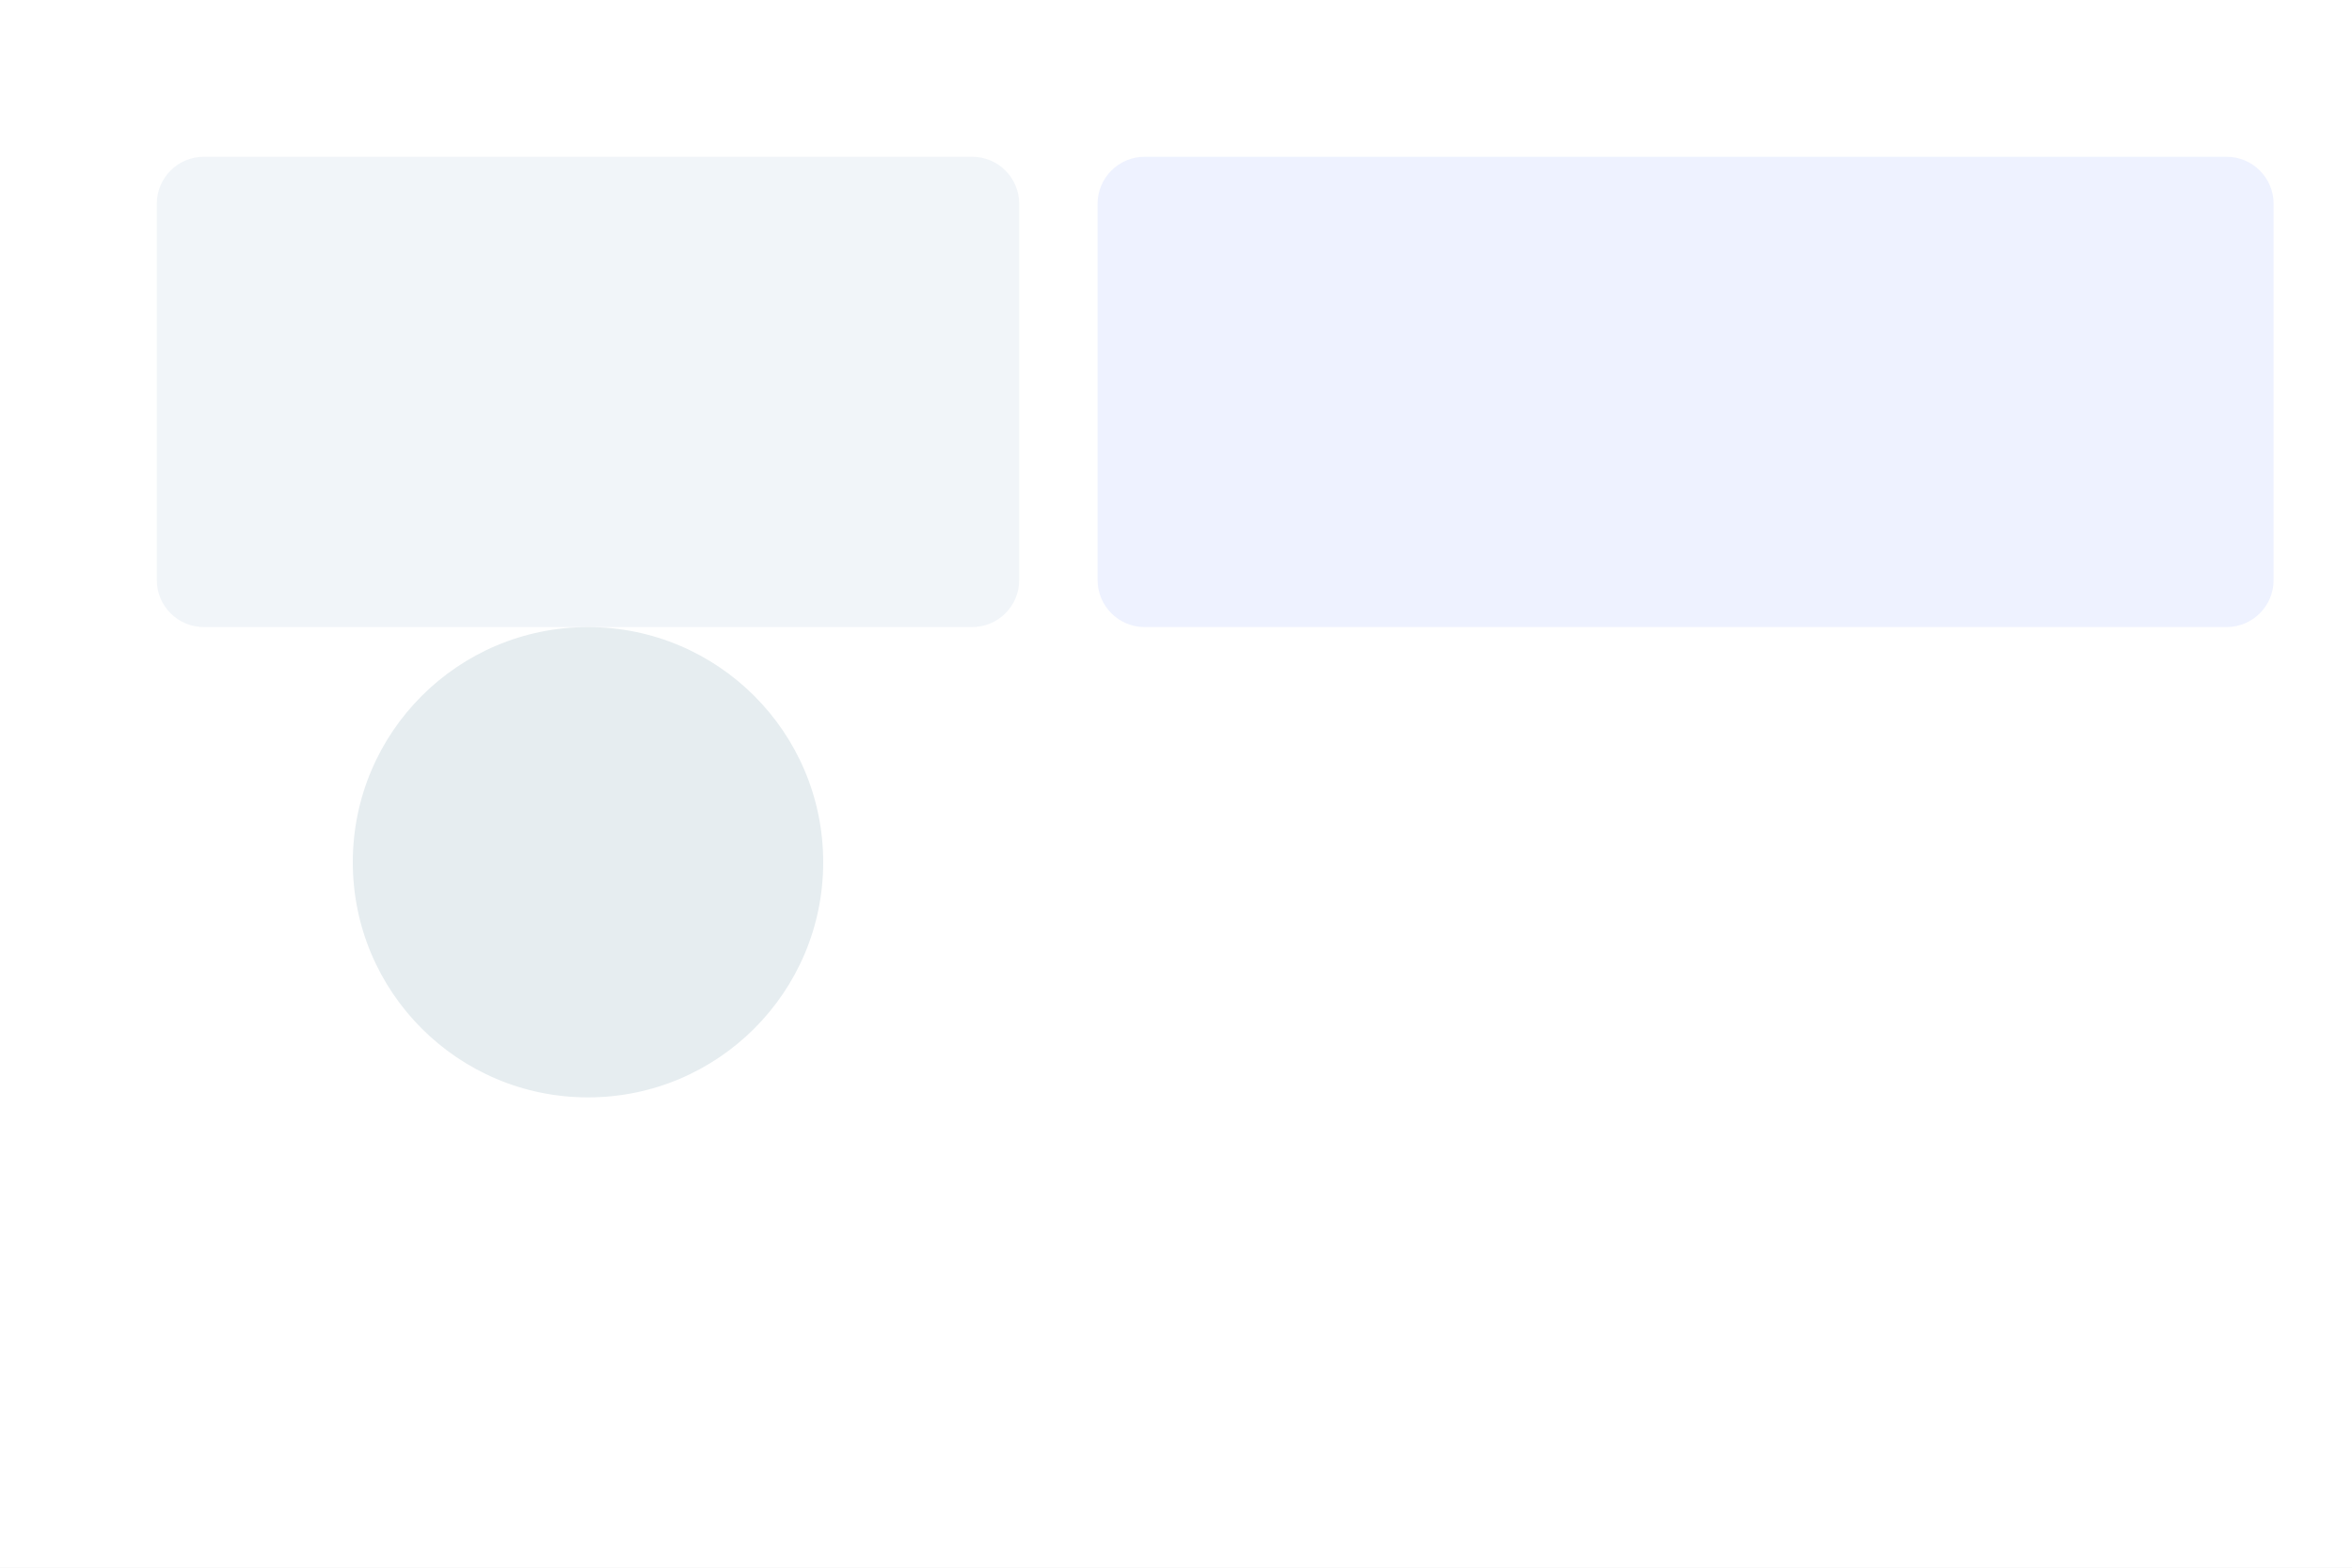
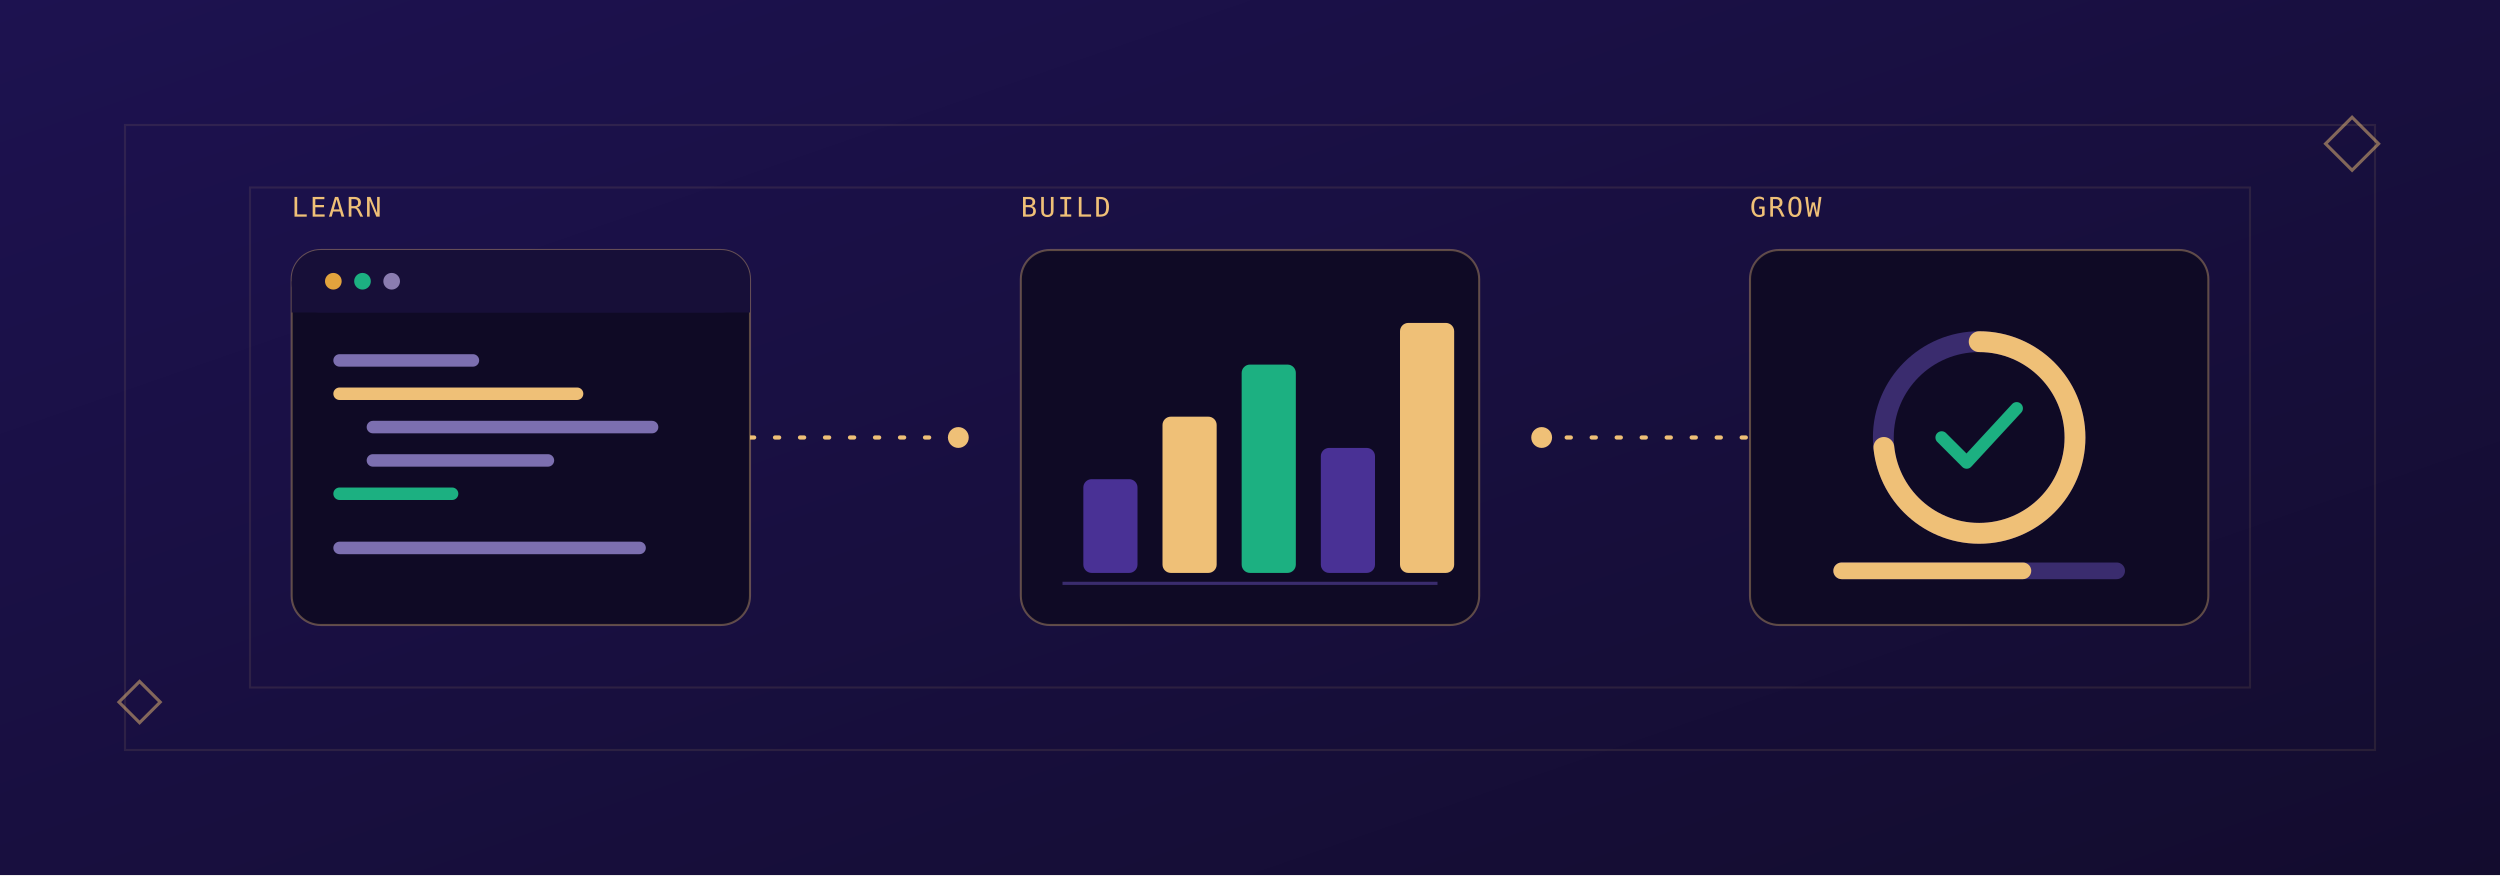
- <svg xmlns="http://www.w3.org/2000/svg" viewBox="0 0 600 400">
-   <rect width="100%" height="100%" fill="#fff" />
-   <g transform="translate(40,40)">
-     <rect width="220" height="120" rx="12" fill="#f1f5f9" />
-     <rect x="240" y="0" width="300" height="120" rx="12" fill="#eef2ff" />
-     <circle cx="110" cy="180" r="60" fill="#e6edf0" />
+ <svg xmlns="http://www.w3.org/2000/svg" viewBox="0 0 1200 420" role="img" aria-labelledby="aboutTitle">
+   <defs>
+     <linearGradient id="aboutBg" x1="0" y1="0" x2="1" y2="1">
+       <stop offset="0%" stop-color="#1D1250" />
+       <stop offset="100%" stop-color="#130C2E" />
+     </linearGradient>
+   </defs>
+   <rect width="1200" height="420" fill="url(#aboutBg)" />
+   <g stroke="#EFC077" stroke-opacity="0.1" fill="none" stroke-width="1">
+     <rect x="60" y="60" width="1080" height="300" />
+     <rect x="120" y="90" width="960" height="240" />
+   </g>
+   <path d="M300 210 H460 M740 210 H900" stroke="#EFC077" stroke-width="2" fill="none" stroke-linecap="round" stroke-dasharray="2 10" />
+   <circle cx="300" cy="210" r="5" fill="#EFC077" />
+   <circle cx="460" cy="210" r="5" fill="#EFC077" />
+   <circle cx="740" cy="210" r="5" fill="#EFC077" />
+   <circle cx="900" cy="210" r="5" fill="#EFC077" />
+   <g transform="translate(140,120)">
+     <rect width="220" height="180" rx="14" fill="#0F0A25" stroke="#EFC077" stroke-opacity="0.35" />
+     <rect width="220" height="30" rx="14" fill="#170F38" />
+     <rect y="15" width="220" height="15" fill="#170F38" />
+     <circle cx="20" cy="15" r="4" fill="#E2A33D" />
+     <circle cx="34" cy="15" r="4" fill="#1CB081" />
+     <circle cx="48" cy="15" r="4" fill="#8A7CB0" />
+     <g fill="#7C6FB0">
+       <rect x="20" y="50" width="70" height="6" rx="3" />
+       <rect x="20" y="66" width="120" height="6" rx="3" fill="#EFC077" />
+       <rect x="36" y="82" width="140" height="6" rx="3" />
+       <rect x="36" y="98" width="90" height="6" rx="3" />
+       <rect x="20" y="114" width="60" height="6" rx="3" fill="#1CB081" />
+       <rect x="20" y="140" width="150" height="6" rx="3" />
+     </g>
+     <text x="0" y="-16" fill="#EFC077" font-family="ui-monospace, monospace" font-size="13" letter-spacing="1">LEARN</text>
+   </g>
+   <g transform="translate(490,120)">
+     <rect width="220" height="180" rx="14" fill="#0F0A25" stroke="#EFC077" stroke-opacity="0.35" />
+     <g>
+       <rect x="30" y="110" width="26" height="45" rx="4" fill="#493195" />
+       <rect x="68" y="80" width="26" height="75" rx="4" fill="#EFC077" />
+       <rect x="106" y="55" width="26" height="100" rx="4" fill="#1CB081" />
+       <rect x="144" y="95" width="26" height="60" rx="4" fill="#493195" />
+       <rect x="182" y="35" width="26" height="120" rx="4" fill="#EFC077" />
+     </g>
+     <line x1="20" y1="160" x2="200" y2="160" stroke="#3A2C6E" stroke-width="1.5" />
+     <text x="0" y="-16" fill="#EFC077" font-family="ui-monospace, monospace" font-size="13" letter-spacing="1">BUILD</text>
+   </g>
+   <g transform="translate(840,120)">
+     <rect width="220" height="180" rx="14" fill="#0F0A25" stroke="#EFC077" stroke-opacity="0.35" />
+     <circle cx="110" cy="90" r="46" fill="none" stroke="#3A2C6E" stroke-width="10" />
+     <circle cx="110" cy="90" r="46" fill="none" stroke="#EFC077" stroke-width="10" stroke-linecap="round" stroke-dasharray="212 289" transform="rotate(-90 110 90)" />
+     <path d="M92 90 l12 12 24 -26" fill="none" stroke="#1CB081" stroke-width="6" stroke-linecap="round" stroke-linejoin="round" />
+     <rect x="40" y="150" width="140" height="8" rx="4" fill="#3A2C6E" />
+     <rect x="40" y="150" width="95" height="8" rx="4" fill="#EFC077" />
+     <text x="0" y="-16" fill="#EFC077" font-family="ui-monospace, monospace" font-size="13" letter-spacing="1">GROW</text>
+   </g>
+   <g fill="none" stroke="#EFC077" stroke-width="1.5" stroke-opacity="0.5">
+     <rect x="60" y="330" width="14" height="14" transform="rotate(45 67 337)" />
+     <rect x="1120" y="60" width="18" height="18" transform="rotate(45 1129 69)" />
  </g>
</svg>
